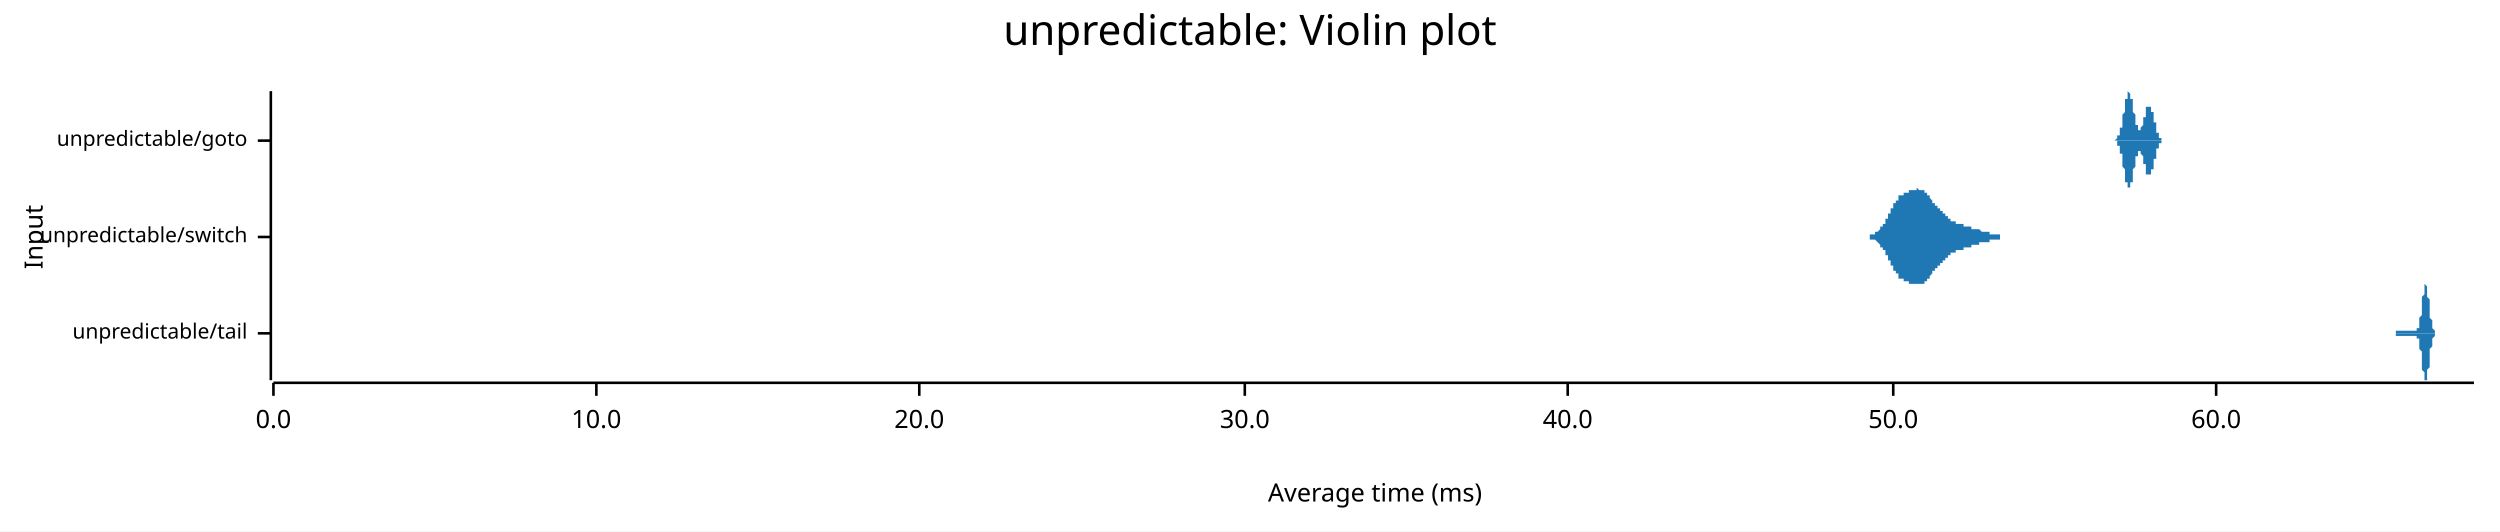
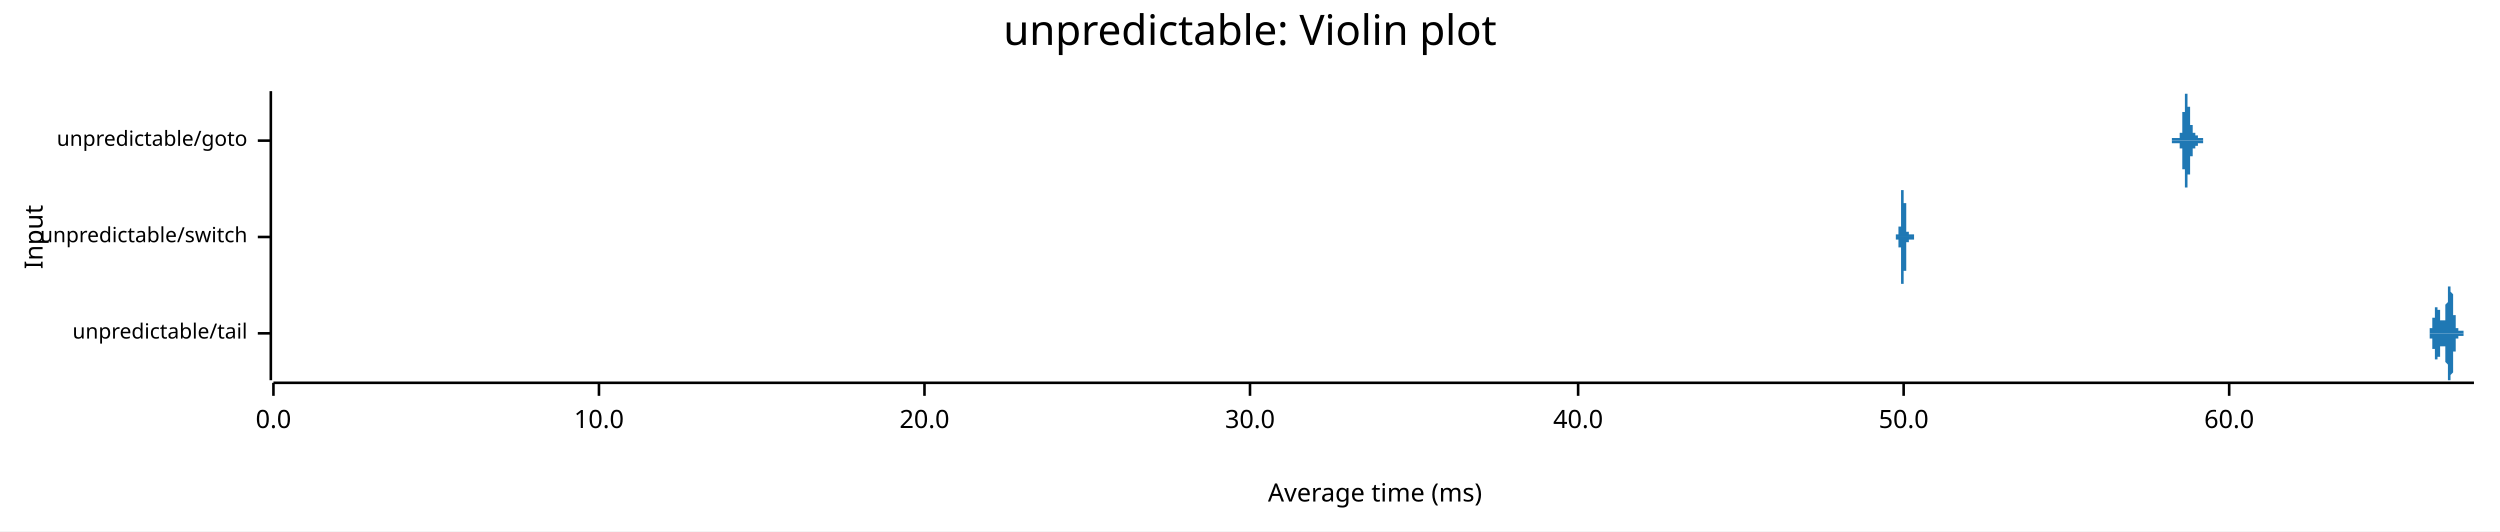
<svg xmlns="http://www.w3.org/2000/svg" width="960" height="204" viewBox="0 0 960 204">
  <rect x="0" y="0" width="960" height="204" fill="white" />
  <text x="480" y="5" dy="0.76em" text-anchor="middle" font-family="sans-serif" font-size="16.129" opacity="1" fill="#000000">
unpredictable: Violin plot
</text>
  <text x="9" y="91" dy="0.76em" text-anchor="middle" font-family="sans-serif" font-size="9.677" opacity="1" fill="#000000" transform="rotate(270, 9, 91)">
Input
</text>
  <text x="528" y="195" dy="-0.5ex" text-anchor="middle" font-family="sans-serif" font-size="9.677" opacity="1" fill="#000000">
Average time (ms)
</text>
  <polyline fill="none" opacity="1" stroke="#000000" stroke-width="1" points="104,35 104,146 " />
  <text x="95" y="128" dy="0.5ex" text-anchor="end" font-family="sans-serif" font-size="8.065" opacity="1" fill="#000000">
unpredictable/tail
</text>
  <polyline fill="none" opacity="1" stroke="#000000" stroke-width="1" points="99,128 104,128 " />
  <text x="95" y="91" dy="0.5ex" text-anchor="end" font-family="sans-serif" font-size="8.065" opacity="1" fill="#000000">
unpredictable/switch
</text>
  <polyline fill="none" opacity="1" stroke="#000000" stroke-width="1" points="99,91 104,91 " />
  <text x="95" y="54" dy="0.5ex" text-anchor="end" font-family="sans-serif" font-size="8.065" opacity="1" fill="#000000">
unpredictable/goto
</text>
  <polyline fill="none" opacity="1" stroke="#000000" stroke-width="1" points="99,54 104,54 " />
  <polyline fill="none" opacity="1" stroke="#000000" stroke-width="1" points="105,147 950,147 " />
  <text x="105" y="157" dy="0.76em" text-anchor="middle" font-family="sans-serif" font-size="9.677" opacity="1" fill="#000000">
0.0
</text>
  <polyline fill="none" opacity="1" stroke="#000000" stroke-width="1" points="105,147 105,152 " />
-   <text x="229" y="157" dy="0.76em" text-anchor="middle" font-family="sans-serif" font-size="9.677" opacity="1" fill="#000000">
+   <text x="230" y="157" dy="0.76em" text-anchor="middle" font-family="sans-serif" font-size="9.677" opacity="1" fill="#000000">
10.0
</text>
-   <polyline fill="none" opacity="1" stroke="#000000" stroke-width="1" points="229,147 229,152 " />
-   <text x="353" y="157" dy="0.76em" text-anchor="middle" font-family="sans-serif" font-size="9.677" opacity="1" fill="#000000">
+   <polyline fill="none" opacity="1" stroke="#000000" stroke-width="1" points="230,147 230,152 " />
+   <text x="355" y="157" dy="0.76em" text-anchor="middle" font-family="sans-serif" font-size="9.677" opacity="1" fill="#000000">
20.0
</text>
-   <polyline fill="none" opacity="1" stroke="#000000" stroke-width="1" points="353,147 353,152 " />
-   <text x="478" y="157" dy="0.76em" text-anchor="middle" font-family="sans-serif" font-size="9.677" opacity="1" fill="#000000">
+   <polyline fill="none" opacity="1" stroke="#000000" stroke-width="1" points="355,147 355,152 " />
+   <text x="480" y="157" dy="0.76em" text-anchor="middle" font-family="sans-serif" font-size="9.677" opacity="1" fill="#000000">
30.0
</text>
-   <polyline fill="none" opacity="1" stroke="#000000" stroke-width="1" points="478,147 478,152 " />
-   <text x="602" y="157" dy="0.76em" text-anchor="middle" font-family="sans-serif" font-size="9.677" opacity="1" fill="#000000">
+   <polyline fill="none" opacity="1" stroke="#000000" stroke-width="1" points="480,147 480,152 " />
+   <text x="606" y="157" dy="0.76em" text-anchor="middle" font-family="sans-serif" font-size="9.677" opacity="1" fill="#000000">
40.0
</text>
-   <polyline fill="none" opacity="1" stroke="#000000" stroke-width="1" points="602,147 602,152 " />
-   <text x="727" y="157" dy="0.76em" text-anchor="middle" font-family="sans-serif" font-size="9.677" opacity="1" fill="#000000">
+   <polyline fill="none" opacity="1" stroke="#000000" stroke-width="1" points="606,147 606,152 " />
+   <text x="731" y="157" dy="0.76em" text-anchor="middle" font-family="sans-serif" font-size="9.677" opacity="1" fill="#000000">
50.0
</text>
-   <polyline fill="none" opacity="1" stroke="#000000" stroke-width="1" points="727,147 727,152 " />
-   <text x="851" y="157" dy="0.76em" text-anchor="middle" font-family="sans-serif" font-size="9.677" opacity="1" fill="#000000">
+   <polyline fill="none" opacity="1" stroke="#000000" stroke-width="1" points="731,147 731,152 " />
+   <text x="856" y="157" dy="0.76em" text-anchor="middle" font-family="sans-serif" font-size="9.677" opacity="1" fill="#000000">
60.0
</text>
-   <polyline fill="none" opacity="1" stroke="#000000" stroke-width="1" points="851,147 851,152 " />
-   <polygon opacity="1" fill="#1F78B4" points="916,128 916,128 917,128 917,128 917,128 917,128 917,128 917,128 917,128 917,128 917,128 917,128 917,128 917,128 917,128 917,128 917,128 918,128 918,128 918,128 918,128 918,128 918,128 918,128 918,128 918,128 918,128 918,128 918,128 918,128 918,128 918,128 919,128 919,128 919,128 919,128 919,128 919,128 919,128 919,128 919,128 919,128 919,128 919,128 919,128 919,128 919,128 920,128 920,128 920,128 920,128 920,128 920,128 920,128 920,128 920,128 920,128 920,127 920,127 920,127 920,127 920,127 921,127 921,127 921,127 921,127 921,127 921,127 921,127 921,127 921,127 921,127 921,127 921,127 921,127 921,127 921,127 921,127 922,127 922,127 922,127 922,127 922,127 922,127 922,127 922,127 922,127 922,127 922,127 922,127 922,127 922,127 922,127 923,127 923,127 923,127 923,127 923,127 923,127 923,127 923,127 923,127 923,127 923,127 923,127 923,127 923,127 923,127 924,127 924,127 924,127 924,127 924,127 924,127 924,127 924,127 924,127 924,127 924,127 924,127 924,127 924,127 924,127 925,127 925,127 925,127 925,127 925,127 925,127 925,127 925,127 925,127 925,127 925,127 925,127 925,127 925,127 925,127 926,127 926,127 926,127 926,127 926,127 926,127 926,127 926,127 926,127 926,127 926,127 926,127 926,127 926,127 926,127 927,127 927,127 927,127 927,127 927,127 927,127 927,127 927,127 927,127 927,127 927,127 927,127 927,127 927,127 927,127 928,127 928,127 928,127 928,127 928,127 928,127 928,126 928,126 928,126 928,126 928,126 928,126 928,126 928,126 928,126 929,126 929,125 929,125 929,125 929,125 929,125 929,124 929,124 929,124 929,123 929,123 929,123 929,122 929,122 929,122 930,121 930,121 930,120 930,120 930,119 930,119 930,118 930,118 930,117 930,117 930,116 930,116 930,115 930,114 930,114 931,113 931,113 931,112 931,112 931,112 931,111 931,111 931,111 931,110 931,110 931,110 931,110 931,110 931,110 931,109 932,110 932,110 932,110 932,110 932,110 932,110 932,111 932,111 932,111 932,112 932,112 932,113 932,113 932,114 932,114 933,115 933,115 933,116 933,117 933,117 933,118 933,118 933,119 933,119 933,120 933,120 933,121 933,121 933,122 933,122 934,123 934,123 934,123 934,124 934,124 934,124 934,125 934,125 934,125 934,125 934,126 934,126 934,126 934,126 934,126 935,127 935,127 935,127 935,127 935,127 935,127 935,127 935,127 935,127 935,127 935,128 935,128 935,128 935,128 935,128 936,128 936,128 936,128 936,128 936,128 936,128 936,128 936,128 936,128 936,128 936,128 936,128 936,128 936,128 936,128 936,128 937,128 937,128 937,128 937,128 937,128 937,128 937,128 937,128 937,128 937,128 937,128 937,128 937,128 937,128 937,128 938,128 938,128 938,128 938,128 938,128 938,128 938,128 938,128 938,128 938,128 938,128 938,128 938,128 938,128 938,128 939,128 939,128 939,128 939,128 939,128 939,128 939,128 939,128 939,128 939,128 939,128 939,128 939,128 939,128 939,128 940,128 940,128 940,128 940,128 940,128 940,128 940,128 940,128 940,128 940,128 940,128 940,128 940,128 940,128 940,128 941,128 941,128 941,128 941,128 941,128 941,128 941,128 941,128 941,128 941,128 941,128 941,128 941,128 941,128 941,128 942,128 942,128 942,128 942,128 942,128 942,128 942,128 942,128 942,128 942,128 942,128 942,128 942,128 942,128 942,128 943,128 943,128 943,128 943,128 943,128 943,128 943,128 943,128 943,128 943,128 943,128 943,128 943,128 943,128 943,128 944,128 944,128 944,128 944,128 944,128 944,128 944,128 944,128 944,128 944,128 944,128 944,128 944,128 944,128 944,128 945,128 945,128 945,128 945,128 945,128 945,128 945,128 945,128 945,128 945,128 945,128 945,128 945,128 945,128 945,128 946,128 946,128 946,128 946,128 946,128 946,128 946,128 946,128 946,128 946,128 946,128 946,128 946,128 946,128 946,128 947,128 947,128 947,128 947,128 947,128 947,128 947,128 947,128 947,128 947,128 947,128 947,128 947,128 947,128 947,128 948,128 948,128 948,128 948,128 948,128 948,128 948,128 948,128 948,128 948,128 948,128 948,128 948,128 948,128 948,128 949,128 949,128 949,128 949,128 949,128 949,128 949,128 949,128 949,128 949,128 949,128 949,128 949,128 949,128 949,128 950,128 950,128 916,128 " />
-   <polygon opacity="1" fill="#1F78B4" points="916,128 916,128 917,128 917,128 917,128 917,128 917,128 917,128 917,128 917,128 917,128 917,128 917,128 917,128 917,128 917,128 917,128 918,128 918,128 918,128 918,128 918,128 918,128 918,128 918,128 918,128 918,128 918,128 918,128 918,128 918,128 918,128 919,128 919,128 919,128 919,128 919,128 919,128 919,128 919,128 919,128 919,128 919,128 919,128 919,128 919,128 919,128 920,128 920,128 920,128 920,128 920,128 920,128 920,128 920,128 920,128 920,128 920,129 920,129 920,129 920,129 920,129 921,129 921,129 921,129 921,129 921,129 921,129 921,129 921,129 921,129 921,129 921,129 921,129 921,129 921,129 921,129 921,129 922,129 922,129 922,129 922,129 922,129 922,129 922,129 922,129 922,129 922,129 922,129 922,129 922,129 922,129 922,129 923,129 923,129 923,129 923,129 923,129 923,129 923,129 923,129 923,129 923,129 923,129 923,129 923,129 923,129 923,129 924,129 924,129 924,129 924,129 924,129 924,129 924,129 924,129 924,129 924,129 924,129 924,129 924,129 924,129 924,129 925,129 925,129 925,129 925,129 925,129 925,129 925,129 925,129 925,129 925,129 925,129 925,129 925,129 925,129 925,129 926,129 926,129 926,129 926,129 926,129 926,129 926,129 926,129 926,129 926,129 926,129 926,129 926,129 926,129 926,129 927,129 927,129 927,129 927,129 927,129 927,129 927,129 927,129 927,129 927,129 927,129 927,129 927,129 927,129 927,129 928,129 928,129 928,129 928,129 928,129 928,129 928,130 928,130 928,130 928,130 928,130 928,130 928,130 928,130 928,130 929,130 929,131 929,131 929,131 929,131 929,131 929,132 929,132 929,132 929,133 929,133 929,133 929,134 929,134 929,134 930,135 930,135 930,136 930,136 930,137 930,137 930,138 930,138 930,139 930,139 930,140 930,140 930,141 930,142 930,142 931,143 931,143 931,144 931,144 931,144 931,145 931,145 931,145 931,146 931,146 931,146 931,146 931,146 931,146 931,146 932,146 932,146 932,146 932,146 932,146 932,146 932,145 932,145 932,145 932,144 932,144 932,143 932,143 932,142 932,142 933,141 933,141 933,140 933,139 933,139 933,138 933,138 933,137 933,137 933,136 933,136 933,135 933,135 933,134 933,134 934,133 934,133 934,133 934,132 934,132 934,132 934,131 934,131 934,131 934,131 934,130 934,130 934,130 934,130 934,130 935,129 935,129 935,129 935,129 935,129 935,129 935,129 935,129 935,129 935,129 935,128 935,128 935,128 935,128 935,128 936,128 936,128 936,128 936,128 936,128 936,128 936,128 936,128 936,128 936,128 936,128 936,128 936,128 936,128 936,128 936,128 937,128 937,128 937,128 937,128 937,128 937,128 937,128 937,128 937,128 937,128 937,128 937,128 937,128 937,128 937,128 938,128 938,128 938,128 938,128 938,128 938,128 938,128 938,128 938,128 938,128 938,128 938,128 938,128 938,128 938,128 939,128 939,128 939,128 939,128 939,128 939,128 939,128 939,128 939,128 939,128 939,128 939,128 939,128 939,128 939,128 940,128 940,128 940,128 940,128 940,128 940,128 940,128 940,128 940,128 940,128 940,128 940,128 940,128 940,128 940,128 941,128 941,128 941,128 941,128 941,128 941,128 941,128 941,128 941,128 941,128 941,128 941,128 941,128 941,128 941,128 942,128 942,128 942,128 942,128 942,128 942,128 942,128 942,128 942,128 942,128 942,128 942,128 942,128 942,128 942,128 943,128 943,128 943,128 943,128 943,128 943,128 943,128 943,128 943,128 943,128 943,128 943,128 943,128 943,128 943,128 944,128 944,128 944,128 944,128 944,128 944,128 944,128 944,128 944,128 944,128 944,128 944,128 944,128 944,128 944,128 945,128 945,128 945,128 945,128 945,128 945,128 945,128 945,128 945,128 945,128 945,128 945,128 945,128 945,128 945,128 946,128 946,128 946,128 946,128 946,128 946,128 946,128 946,128 946,128 946,128 946,128 946,128 946,128 946,128 946,128 947,128 947,128 947,128 947,128 947,128 947,128 947,128 947,128 947,128 947,128 947,128 947,128 947,128 947,128 947,128 948,128 948,128 948,128 948,128 948,128 948,128 948,128 948,128 948,128 948,128 948,128 948,128 948,128 948,128 948,128 949,128 949,128 949,128 949,128 949,128 949,128 949,128 949,128 949,128 949,128 949,128 949,128 949,128 949,128 949,128 950,128 950,128 916,128 " />
-   <polygon opacity="1" fill="#1F78B4" points="714,91 714,91 715,91 715,91 715,91 715,91 715,91 715,91 715,91 715,91 716,91 716,91 716,91 716,91 716,91 716,91 716,91 716,91 716,91 717,91 717,91 717,91 717,91 717,91 717,91 717,91 717,91 718,91 718,91 718,91 718,91 718,91 718,91 718,91 718,90 719,90 719,90 719,90 719,90 719,90 719,90 719,90 719,90 720,90 720,90 720,90 720,90 720,90 720,90 720,90 720,89 721,89 721,89 721,89 721,89 721,89 721,89 721,89 721,89 721,89 722,88 722,88 722,88 722,88 722,88 722,88 722,87 722,87 723,87 723,87 723,87 723,87 723,86 723,86 723,86 723,86 724,86 724,85 724,85 724,85 724,85 724,84 724,84 724,84 725,84 725,84 725,83 725,83 725,83 725,83 725,82 725,82 725,82 726,82 726,81 726,81 726,81 726,81 726,80 726,80 726,80 727,80 727,79 727,79 727,79 727,79 727,79 727,78 727,78 728,78 728,78 728,78 728,77 728,77 728,77 728,77 728,77 729,77 729,76 729,76 729,76 729,76 729,76 729,76 729,76 729,75 730,75 730,75 730,75 730,75 730,75 730,75 730,75 730,75 731,75 731,75 731,75 731,74 731,74 731,74 731,74 731,74 732,74 732,74 732,74 732,74 732,74 732,74 732,74 732,74 733,74 733,74 733,74 733,74 733,74 733,74 733,74 733,73 733,73 734,73 734,73 734,73 734,73 734,73 734,73 734,73 734,73 735,73 735,73 735,73 735,73 735,73 735,73 735,73 735,73 736,73 736,73 736,73 736,73 736,73 736,73 736,73 736,72 737,73 737,73 737,73 737,73 737,73 737,73 737,73 737,73 738,73 738,73 738,73 738,73 738,73 738,73 738,73 738,73 738,73 739,73 739,73 739,74 739,74 739,74 739,74 739,74 739,74 740,74 740,74 740,75 740,75 740,75 740,75 740,75 740,75 741,75 741,76 741,76 741,76 741,76 741,76 741,76 741,76 742,77 742,77 742,77 742,77 742,77 742,77 742,78 742,78 742,78 743,78 743,78 743,78 743,78 743,79 743,79 743,79 743,79 744,79 744,79 744,79 744,80 744,80 744,80 744,80 744,80 745,80 745,80 745,80 745,81 745,81 745,81 745,81 745,81 746,81 746,81 746,81 746,82 746,82 746,82 746,82 746,82 746,82 747,82 747,82 747,83 747,83 747,83 747,83 747,83 747,83 748,83 748,83 748,83 748,83 748,84 748,84 748,84 748,84 749,84 749,84 749,84 749,84 749,84 749,84 749,84 749,85 750,85 750,85 750,85 750,85 750,85 750,85 750,85 750,85 750,85 751,85 751,85 751,85 751,85 751,85 751,85 751,86 751,86 752,86 752,86 752,86 752,86 752,86 752,86 752,86 752,86 753,86 753,86 753,86 753,86 753,86 753,86 753,86 753,86 754,86 754,86 754,86 754,86 754,86 754,86 754,87 754,87 755,87 755,87 755,87 755,87 755,87 755,87 755,87 755,87 755,87 756,87 756,87 756,87 756,87 756,87 756,87 756,87 756,87 757,87 757,87 757,87 757,87 757,87 757,87 757,88 757,88 758,88 758,88 758,88 758,88 758,88 758,88 758,88 758,88 759,88 759,88 759,88 759,88 759,88 759,88 759,88 759,88 759,88 760,88 760,88 760,88 760,88 760,88 760,88 760,88 760,88 761,89 761,89 761,89 761,89 761,89 761,89 761,89 761,89 762,89 762,89 762,89 762,89 762,89 762,89 762,89 762,89 763,89 763,89 763,89 763,89 763,89 763,89 763,89 763,89 763,89 764,89 764,89 764,89 764,90 764,90 764,90 764,90 764,90 765,90 765,90 765,90 765,90 765,90 765,90 765,90 765,90 766,90 766,90 766,90 766,90 766,90 766,90 766,90 766,90 767,90 767,90 767,90 767,90 767,90 767,90 767,90 767,90 767,90 768,90 768,90 768,91 768,91 768,91 768,91 768,91 768,91 769,91 769,91 769,91 769,91 769,91 769,91 769,91 769,91 770,91 770,91 770,91 770,91 770,91 770,91 770,91 770,91 771,91 771,91 771,91 771,91 771,91 771,91 771,91 771,91 772,91 772,91 772,91 772,91 772,91 772,91 772,91 772,91 772,91 773,91 773,91 773,91 773,91 773,91 773,91 773,91 773,91 774,91 774,91 774,91 774,91 774,91 774,91 774,91 774,91 775,91 775,91 775,91 775,91 775,91 714,91 " />
-   <polygon opacity="1" fill="#1F78B4" points="714,91 714,91 715,91 715,91 715,91 715,91 715,91 715,91 715,91 715,91 716,91 716,91 716,91 716,91 716,91 716,91 716,91 716,91 716,91 717,91 717,91 717,91 717,91 717,91 717,91 717,91 717,91 718,91 718,91 718,91 718,91 718,91 718,91 718,91 718,92 719,92 719,92 719,92 719,92 719,92 719,92 719,92 719,92 720,92 720,92 720,92 720,92 720,92 720,92 720,92 720,92 721,93 721,93 721,93 721,93 721,93 721,93 721,93 721,93 721,93 722,94 722,94 722,94 722,94 722,94 722,94 722,95 722,95 723,95 723,95 723,95 723,95 723,96 723,96 723,96 723,96 724,96 724,97 724,97 724,97 724,97 724,98 724,98 724,98 725,98 725,98 725,99 725,99 725,99 725,99 725,100 725,100 725,100 726,100 726,101 726,101 726,101 726,101 726,102 726,102 726,102 727,102 727,103 727,103 727,103 727,103 727,103 727,104 727,104 728,104 728,104 728,104 728,105 728,105 728,105 728,105 728,105 729,105 729,106 729,106 729,106 729,106 729,106 729,106 729,106 729,107 730,107 730,107 730,107 730,107 730,107 730,107 730,107 730,107 731,107 731,107 731,107 731,108 731,108 731,108 731,108 731,108 732,108 732,108 732,108 732,108 732,108 732,108 732,108 732,108 733,108 733,108 733,108 733,108 733,108 733,108 733,108 733,109 733,109 734,109 734,109 734,109 734,109 734,109 734,109 734,109 734,109 735,109 735,109 735,109 735,109 735,109 735,109 735,109 735,109 736,109 736,109 736,109 736,109 736,109 736,109 736,109 736,109 737,109 737,109 737,109 737,109 737,109 737,109 737,109 737,109 738,109 738,109 738,109 738,109 738,109 738,109 738,109 738,109 738,109 739,109 739,109 739,108 739,108 739,108 739,108 739,108 739,108 740,108 740,108 740,107 740,107 740,107 740,107 740,107 740,107 741,107 741,106 741,106 741,106 741,106 741,106 741,106 741,106 742,105 742,105 742,105 742,105 742,105 742,105 742,104 742,104 742,104 743,104 743,104 743,104 743,104 743,103 743,103 743,103 743,103 744,103 744,103 744,103 744,102 744,102 744,102 744,102 744,102 745,102 745,102 745,102 745,101 745,101 745,101 745,101 745,101 746,101 746,101 746,101 746,100 746,100 746,100 746,100 746,100 746,100 747,100 747,100 747,99 747,99 747,99 747,99 747,99 747,99 748,99 748,99 748,99 748,99 748,98 748,98 748,98 748,98 749,98 749,98 749,98 749,98 749,98 749,98 749,98 749,97 750,97 750,97 750,97 750,97 750,97 750,97 750,97 750,97 750,97 751,97 751,97 751,97 751,97 751,97 751,97 751,96 751,96 752,96 752,96 752,96 752,96 752,96 752,96 752,96 752,96 753,96 753,96 753,96 753,96 753,96 753,96 753,96 753,96 754,96 754,96 754,96 754,96 754,96 754,96 754,95 754,95 755,95 755,95 755,95 755,95 755,95 755,95 755,95 755,95 755,95 756,95 756,95 756,95 756,95 756,95 756,95 756,95 756,95 757,95 757,95 757,95 757,95 757,95 757,95 757,94 757,94 758,94 758,94 758,94 758,94 758,94 758,94 758,94 758,94 759,94 759,94 759,94 759,94 759,94 759,94 759,94 759,94 759,94 760,94 760,94 760,94 760,94 760,94 760,94 760,94 760,93 761,93 761,93 761,93 761,93 761,93 761,93 761,93 761,93 762,93 762,93 762,93 762,93 762,93 762,93 762,93 762,93 763,93 763,93 763,93 763,93 763,93 763,93 763,93 763,93 763,93 764,93 764,93 764,93 764,92 764,92 764,92 764,92 764,92 765,92 765,92 765,92 765,92 765,92 765,92 765,92 765,92 766,92 766,92 766,92 766,92 766,92 766,92 766,92 766,92 767,92 767,92 767,92 767,92 767,92 767,92 767,92 767,92 767,92 768,92 768,92 768,91 768,91 768,91 768,91 768,91 768,91 769,91 769,91 769,91 769,91 769,91 769,91 769,91 769,91 770,91 770,91 770,91 770,91 770,91 770,91 770,91 770,91 771,91 771,91 771,91 771,91 771,91 771,91 771,91 771,91 772,91 772,91 772,91 772,91 772,91 772,91 772,91 772,91 772,91 773,91 773,91 773,91 773,91 773,91 773,91 773,91 773,91 774,91 774,91 774,91 774,91 774,91 774,91 774,91 774,91 775,91 775,91 775,91 775,91 775,91 714,91 " />
-   <polygon opacity="1" fill="#1F78B4" points="811,54 811,54 811,54 811,54 811,54 811,54 811,54 811,54 811,54 811,54 811,54 811,54 811,54 812,54 812,54 812,54 812,54 812,54 812,54 812,54 812,54 812,54 812,54 812,54 812,54 812,54 812,54 812,54 812,54 812,54 812,54 812,54 812,54 812,54 812,54 812,54 813,53 813,53 813,53 813,53 813,53 813,53 813,53 813,53 813,53 813,53 813,53 813,53 813,53 813,53 813,53 813,53 813,53 813,53 813,53 813,52 813,52 813,52 813,52 814,52 814,52 814,52 814,52 814,52 814,52 814,51 814,51 814,51 814,51 814,51 814,51 814,51 814,51 814,50 814,50 814,50 814,50 814,50 814,50 814,49 814,49 814,49 815,49 815,49 815,48 815,48 815,48 815,48 815,48 815,47 815,47 815,47 815,47 815,46 815,46 815,46 815,46 815,45 815,45 815,45 815,45 815,44 815,44 815,44 815,44 816,43 816,43 816,43 816,43 816,42 816,42 816,42 816,42 816,41 816,41 816,41 816,41 816,40 816,40 816,40 816,40 816,39 816,39 816,39 816,39 816,38 816,38 816,38 817,38 817,38 817,37 817,37 817,37 817,37 817,37 817,37 817,37 817,36 817,36 817,36 817,36 817,36 817,36 817,36 817,36 817,36 817,36 817,36 817,36 817,36 817,35 817,35 818,36 818,36 818,36 818,36 818,36 818,36 818,36 818,36 818,36 818,36 818,36 818,36 818,36 818,36 818,37 818,37 818,37 818,37 818,37 818,37 818,38 818,38 818,38 819,38 819,38 819,39 819,39 819,39 819,39 819,40 819,40 819,40 819,40 819,40 819,41 819,41 819,41 819,41 819,42 819,42 819,42 819,42 819,43 819,43 819,43 819,43 820,44 820,44 820,44 820,44 820,45 820,45 820,45 820,45 820,46 820,46 820,46 820,46 820,46 820,47 820,47 820,47 820,47 820,47 820,48 820,48 820,48 820,48 820,48 821,48 821,48 821,49 821,49 821,49 821,49 821,49 821,49 821,49 821,49 821,49 821,50 821,50 821,50 821,50 821,50 821,50 821,50 821,50 821,50 821,50 821,50 821,50 822,50 822,50 822,50 822,50 822,50 822,50 822,50 822,50 822,50 822,50 822,50 822,50 822,50 822,50 822,49 822,49 822,49 822,49 822,49 822,49 822,49 822,49 822,49 823,48 823,48 823,48 823,48 823,48 823,48 823,48 823,47 823,47 823,47 823,47 823,47 823,47 823,47 823,46 823,46 823,46 823,46 823,46 823,45 823,45 823,45 823,45 824,45 824,45 824,44 824,44 824,44 824,44 824,44 824,44 824,43 824,43 824,43 824,43 824,43 824,43 824,42 824,42 824,42 824,42 824,42 824,42 824,42 824,42 824,41 825,41 825,41 825,41 825,41 825,41 825,41 825,41 825,41 825,41 825,41 825,41 825,41 825,41 825,41 825,41 825,41 825,41 825,41 825,41 825,41 825,41 825,41 825,41 826,41 826,41 826,41 826,41 826,41 826,41 826,41 826,41 826,41 826,41 826,42 826,42 826,42 826,42 826,42 826,42 826,42 826,42 826,43 826,43 826,43 826,43 826,43 827,43 827,43 827,44 827,44 827,44 827,44 827,44 827,44 827,45 827,45 827,45 827,45 827,45 827,46 827,46 827,46 827,46 827,46 827,46 827,47 827,47 827,47 827,47 828,47 828,47 828,48 828,48 828,48 828,48 828,48 828,48 828,49 828,49 828,49 828,49 828,49 828,49 828,50 828,50 828,50 828,50 828,50 828,50 828,50 828,50 828,51 829,51 829,51 829,51 829,51 829,51 829,51 829,51 829,51 829,52 829,52 829,52 829,52 829,52 829,52 829,52 829,52 829,52 829,52 829,52 829,52 829,53 829,53 829,53 830,53 830,53 830,53 830,53 830,53 830,53 830,53 830,53 830,53 830,53 830,53 830,53 830,53 830,53 830,53 830,53 830,53 830,53 830,53 830,54 830,54 830,54 830,54 830,54 831,54 831,54 831,54 831,54 831,54 831,54 831,54 831,54 831,54 831,54 831,54 831,54 831,54 831,54 831,54 831,54 831,54 831,54 831,54 831,54 831,54 831,54 831,54 832,54 832,54 832,54 832,54 832,54 832,54 832,54 832,54 832,54 832,54 832,54 832,54 832,54 832,54 832,54 832,54 832,54 832,54 832,54 832,54 832,54 832,54 832,54 833,54 833,54 833,54 811,54 " />
-   <polygon opacity="1" fill="#1F78B4" points="811,54 811,54 811,54 811,54 811,54 811,54 811,54 811,54 811,54 811,54 811,54 811,54 811,54 812,54 812,54 812,54 812,54 812,54 812,54 812,54 812,54 812,54 812,54 812,54 812,54 812,54 812,54 812,54 812,54 812,54 812,54 812,54 812,54 812,54 812,54 812,54 813,54 813,55 813,55 813,55 813,55 813,55 813,55 813,55 813,55 813,55 813,55 813,55 813,55 813,55 813,55 813,55 813,55 813,55 813,55 813,56 813,56 813,56 813,56 814,56 814,56 814,56 814,56 814,56 814,56 814,57 814,57 814,57 814,57 814,57 814,57 814,57 814,57 814,58 814,58 814,58 814,58 814,58 814,58 814,59 814,59 814,59 815,59 815,59 815,60 815,60 815,60 815,60 815,60 815,61 815,61 815,61 815,61 815,62 815,62 815,62 815,62 815,63 815,63 815,63 815,63 815,64 815,64 815,64 815,64 816,65 816,65 816,65 816,65 816,66 816,66 816,66 816,66 816,67 816,67 816,67 816,67 816,68 816,68 816,68 816,68 816,69 816,69 816,69 816,69 816,70 816,70 816,70 817,70 817,70 817,71 817,71 817,71 817,71 817,71 817,71 817,71 817,72 817,72 817,72 817,72 817,72 817,72 817,72 817,72 817,72 817,72 817,72 817,72 817,72 817,72 817,72 818,72 818,72 818,72 818,72 818,72 818,72 818,72 818,72 818,72 818,72 818,72 818,72 818,72 818,71 818,71 818,71 818,71 818,71 818,71 818,71 818,70 818,70 818,70 819,70 819,70 819,69 819,69 819,69 819,69 819,68 819,68 819,68 819,68 819,68 819,67 819,67 819,67 819,67 819,66 819,66 819,66 819,66 819,65 819,65 819,65 819,65 820,64 820,64 820,64 820,64 820,63 820,63 820,63 820,63 820,62 820,62 820,62 820,62 820,62 820,61 820,61 820,61 820,61 820,61 820,60 820,60 820,60 820,60 820,60 821,60 821,60 821,59 821,59 821,59 821,59 821,59 821,59 821,59 821,59 821,59 821,58 821,58 821,58 821,58 821,58 821,58 821,58 821,58 821,58 821,58 821,58 821,58 822,58 822,58 822,58 822,58 822,58 822,58 822,58 822,58 822,58 822,58 822,58 822,58 822,58 822,58 822,59 822,59 822,59 822,59 822,59 822,59 822,59 822,59 822,59 823,60 823,60 823,60 823,60 823,60 823,60 823,60 823,61 823,61 823,61 823,61 823,61 823,61 823,61 823,62 823,62 823,62 823,62 823,62 823,63 823,63 823,63 823,63 824,63 824,63 824,64 824,64 824,64 824,64 824,64 824,64 824,65 824,65 824,65 824,65 824,65 824,65 824,66 824,66 824,66 824,66 824,66 824,66 824,66 824,66 824,67 825,67 825,67 825,67 825,67 825,67 825,67 825,67 825,67 825,67 825,67 825,67 825,67 825,67 825,67 825,67 825,67 825,67 825,67 825,67 825,67 825,67 825,67 825,67 826,67 826,67 826,67 826,67 826,67 826,67 826,67 826,67 826,67 826,67 826,66 826,66 826,66 826,66 826,66 826,66 826,66 826,66 826,65 826,65 826,65 826,65 826,65 827,65 827,65 827,64 827,64 827,64 827,64 827,64 827,64 827,63 827,63 827,63 827,63 827,63 827,62 827,62 827,62 827,62 827,62 827,62 827,61 827,61 827,61 827,61 828,61 828,61 828,60 828,60 828,60 828,60 828,60 828,60 828,59 828,59 828,59 828,59 828,59 828,59 828,58 828,58 828,58 828,58 828,58 828,58 828,58 828,58 828,57 829,57 829,57 829,57 829,57 829,57 829,57 829,57 829,57 829,56 829,56 829,56 829,56 829,56 829,56 829,56 829,56 829,56 829,56 829,56 829,56 829,55 829,55 829,55 830,55 830,55 830,55 830,55 830,55 830,55 830,55 830,55 830,55 830,55 830,55 830,55 830,55 830,55 830,55 830,55 830,55 830,55 830,55 830,54 830,54 830,54 830,54 830,54 831,54 831,54 831,54 831,54 831,54 831,54 831,54 831,54 831,54 831,54 831,54 831,54 831,54 831,54 831,54 831,54 831,54 831,54 831,54 831,54 831,54 831,54 831,54 832,54 832,54 832,54 832,54 832,54 832,54 832,54 832,54 832,54 832,54 832,54 832,54 832,54 832,54 832,54 832,54 832,54 832,54 832,54 832,54 832,54 832,54 832,54 833,54 833,54 833,54 811,54 " />
+   <polyline fill="none" opacity="1" stroke="#000000" stroke-width="1" points="856,147 856,152 " />
+   <polygon opacity="1" fill="#1F78B4" points="930,128 930,128 930,128 931,128 931,128 931,128 931,128 931,128 931,128 931,128 931,128 931,128 931,128 931,128 931,128 931,128 931,128 931,128 931,128 931,128 931,128 931,128 931,128 931,128 931,128 931,128 931,128 931,128 931,128 932,128 932,128 932,128 932,128 932,128 932,128 932,128 932,128 932,128 932,128 932,128 932,128 932,128 932,128 932,128 932,128 932,128 932,128 932,128 932,128 932,128 932,128 932,128 932,128 932,128 932,128 933,128 933,127 933,127 933,127 933,127 933,127 933,127 933,127 933,127 933,127 933,127 933,127 933,127 933,127 933,127 933,127 933,127 933,127 933,127 933,126 933,126 933,126 933,126 933,126 933,126 933,126 934,126 934,126 934,126 934,126 934,125 934,125 934,125 934,125 934,125 934,125 934,125 934,124 934,124 934,124 934,124 934,124 934,124 934,123 934,123 934,123 934,123 934,123 934,123 934,122 934,122 934,122 935,122 935,122 935,121 935,121 935,121 935,121 935,121 935,121 935,120 935,120 935,120 935,120 935,120 935,120 935,119 935,119 935,119 935,119 935,119 935,119 935,119 935,119 935,118 935,118 935,118 935,118 936,118 936,118 936,118 936,118 936,118 936,118 936,118 936,118 936,118 936,118 936,118 936,118 936,118 936,118 936,118 936,118 936,118 936,118 936,118 936,119 936,119 936,119 936,119 936,119 936,119 936,119 937,119 937,120 937,120 937,120 937,120 937,120 937,120 937,121 937,121 937,121 937,121 937,121 937,121 937,121 937,122 937,122 937,122 937,122 937,122 937,122 937,122 937,123 937,123 937,123 937,123 937,123 937,123 938,123 938,123 938,123 938,123 938,124 938,124 938,124 938,124 938,124 938,124 938,124 938,124 938,124 938,124 938,124 938,124 938,124 938,124 938,124 938,124 938,123 938,123 938,123 938,123 938,123 938,123 939,123 939,123 939,123 939,122 939,122 939,122 939,122 939,122 939,121 939,121 939,121 939,121 939,120 939,120 939,120 939,120 939,119 939,119 939,119 939,119 939,118 939,118 939,118 939,117 939,117 939,117 940,116 940,116 940,116 940,115 940,115 940,115 940,114 940,114 940,114 940,114 940,113 940,113 940,113 940,112 940,112 940,112 940,112 940,111 940,111 940,111 940,111 940,111 940,110 940,110 940,110 940,110 941,110 941,110 941,110 941,110 941,110 941,110 941,109 941,110 941,110 941,110 941,110 941,110 941,110 941,110 941,110 941,110 941,110 941,111 941,111 941,111 941,111 941,111 941,112 941,112 941,112 941,112 942,113 942,113 942,113 942,114 942,114 942,114 942,115 942,115 942,115 942,116 942,116 942,116 942,117 942,117 942,117 942,118 942,118 942,118 942,119 942,119 942,119 942,120 942,120 942,120 942,120 942,121 943,121 943,121 943,122 943,122 943,122 943,122 943,123 943,123 943,123 943,123 943,123 943,124 943,124 943,124 943,124 943,124 943,124 943,125 943,125 943,125 943,125 943,125 943,125 943,125 943,125 943,126 943,126 944,126 944,126 944,126 944,126 944,126 944,126 944,126 944,126 944,126 944,126 944,126 944,126 944,126 944,126 944,127 944,127 944,127 944,127 944,127 944,127 944,127 944,127 944,127 944,127 944,127 944,127 945,127 945,127 945,127 945,127 945,127 945,127 945,127 945,127 945,127 945,127 945,127 945,127 945,127 945,127 945,127 945,127 945,127 945,127 945,127 945,127 945,127 945,127 945,127 945,127 945,127 945,127 946,127 946,127 946,127 946,127 946,127 946,127 946,127 946,127 946,127 946,127 946,127 946,127 946,127 946,127 946,127 946,127 946,127 946,127 946,127 946,127 946,127 946,127 946,127 946,127 946,128 946,128 947,128 947,128 947,128 947,128 947,128 947,128 947,128 947,128 947,128 947,128 947,128 947,128 947,128 947,128 947,128 947,128 947,128 947,128 947,128 947,128 947,128 947,128 947,128 947,128 947,128 947,128 948,128 948,128 948,128 948,128 948,128 948,128 948,128 948,128 948,128 948,128 948,128 948,128 948,128 948,128 948,128 948,128 948,128 948,128 948,128 948,128 948,128 948,128 948,128 948,128 948,128 948,128 949,128 949,128 949,128 949,128 949,128 949,128 949,128 949,128 949,128 949,128 949,128 949,128 949,128 949,128 949,128 949,128 949,128 949,128 949,128 949,128 949,128 949,128 949,128 949,128 949,128 949,128 950,128 950,128 930,128 " />
+   <polygon opacity="1" fill="#1F78B4" points="930,128 930,128 930,128 931,128 931,128 931,128 931,128 931,128 931,128 931,128 931,128 931,128 931,128 931,128 931,128 931,128 931,128 931,128 931,128 931,128 931,128 931,128 931,128 931,128 931,128 931,128 931,128 931,128 931,128 932,128 932,128 932,128 932,128 932,128 932,128 932,128 932,128 932,128 932,128 932,128 932,128 932,128 932,128 932,128 932,128 932,128 932,128 932,128 932,128 932,128 932,128 932,128 932,128 932,128 932,128 933,128 933,129 933,129 933,129 933,129 933,129 933,129 933,129 933,129 933,129 933,129 933,129 933,129 933,129 933,129 933,129 933,129 933,129 933,129 933,130 933,130 933,130 933,130 933,130 933,130 933,130 934,130 934,130 934,130 934,130 934,131 934,131 934,131 934,131 934,131 934,131 934,131 934,132 934,132 934,132 934,132 934,132 934,132 934,133 934,133 934,133 934,133 934,133 934,133 934,134 934,134 934,134 935,134 935,134 935,135 935,135 935,135 935,135 935,135 935,135 935,136 935,136 935,136 935,136 935,136 935,136 935,137 935,137 935,137 935,137 935,137 935,137 935,137 935,137 935,138 935,138 935,138 935,138 936,138 936,138 936,138 936,138 936,138 936,138 936,138 936,138 936,138 936,138 936,138 936,138 936,138 936,138 936,138 936,138 936,138 936,138 936,138 936,137 936,137 936,137 936,137 936,137 936,137 936,137 937,137 937,136 937,136 937,136 937,136 937,136 937,136 937,135 937,135 937,135 937,135 937,135 937,135 937,135 937,134 937,134 937,134 937,134 937,134 937,134 937,134 937,133 937,133 937,133 937,133 937,133 937,133 938,133 938,133 938,133 938,133 938,132 938,132 938,132 938,132 938,132 938,132 938,132 938,132 938,132 938,132 938,132 938,132 938,132 938,132 938,132 938,132 938,133 938,133 938,133 938,133 938,133 938,133 939,133 939,133 939,133 939,134 939,134 939,134 939,134 939,134 939,135 939,135 939,135 939,135 939,135 939,136 939,136 939,136 939,137 939,137 939,137 939,137 939,138 939,138 939,138 939,139 939,139 939,139 940,140 940,140 940,140 940,141 940,141 940,141 940,142 940,142 940,142 940,142 940,143 940,143 940,143 940,144 940,144 940,144 940,144 940,145 940,145 940,145 940,145 940,145 940,146 940,146 940,146 940,146 941,146 941,146 941,146 941,146 941,146 941,146 941,146 941,146 941,146 941,146 941,146 941,146 941,146 941,146 941,146 941,146 941,146 941,145 941,145 941,145 941,145 941,145 941,144 941,144 941,144 941,144 942,143 942,143 942,143 942,142 942,142 942,142 942,141 942,141 942,141 942,140 942,140 942,140 942,139 942,139 942,139 942,138 942,138 942,138 942,137 942,137 942,137 942,136 942,136 942,136 942,136 942,135 943,135 943,135 943,134 943,134 943,134 943,134 943,133 943,133 943,133 943,133 943,133 943,132 943,132 943,132 943,132 943,132 943,132 943,131 943,131 943,131 943,131 943,131 943,131 943,131 943,131 943,130 943,130 944,130 944,130 944,130 944,130 944,130 944,130 944,130 944,130 944,130 944,130 944,130 944,130 944,130 944,130 944,129 944,129 944,129 944,129 944,129 944,129 944,129 944,129 944,129 944,129 944,129 944,129 945,129 945,129 945,129 945,129 945,129 945,129 945,129 945,129 945,129 945,129 945,129 945,129 945,129 945,129 945,129 945,129 945,129 945,129 945,129 945,129 945,129 945,129 945,129 945,129 945,129 945,129 946,129 946,129 946,129 946,129 946,129 946,129 946,129 946,129 946,129 946,129 946,129 946,129 946,129 946,129 946,129 946,129 946,129 946,129 946,129 946,129 946,129 946,129 946,129 946,129 946,128 946,128 947,128 947,128 947,128 947,128 947,128 947,128 947,128 947,128 947,128 947,128 947,128 947,128 947,128 947,128 947,128 947,128 947,128 947,128 947,128 947,128 947,128 947,128 947,128 947,128 947,128 947,128 948,128 948,128 948,128 948,128 948,128 948,128 948,128 948,128 948,128 948,128 948,128 948,128 948,128 948,128 948,128 948,128 948,128 948,128 948,128 948,128 948,128 948,128 948,128 948,128 948,128 948,128 949,128 949,128 949,128 949,128 949,128 949,128 949,128 949,128 949,128 949,128 949,128 949,128 949,128 949,128 949,128 949,128 949,128 949,128 949,128 949,128 949,128 949,128 949,128 949,128 949,128 949,128 950,128 950,128 930,128 " />
+   <polygon opacity="1" fill="#1F78B4" points="727,91 727,91 727,91 727,91 727,91 727,91 727,91 727,91 727,91 727,91 727,91 727,91 727,91 727,91 727,91 727,91 727,91 727,91 727,91 727,91 727,91 727,91 727,91 727,91 727,91 727,91 727,91 727,91 727,91 727,91 727,91 727,91 727,91 727,91 728,91 728,91 728,91 728,91 728,91 728,91 728,91 728,91 728,91 728,91 728,91 728,91 728,91 728,91 728,91 728,91 728,91 728,90 728,90 728,90 728,90 728,90 728,90 728,90 728,90 728,90 728,90 728,90 728,90 728,90 728,90 728,90 728,90 728,90 728,90 728,90 728,90 728,90 728,90 728,90 728,90 728,90 728,90 728,90 728,90 728,90 728,90 728,90 728,90 728,90 728,90 728,90 728,90 728,90 728,90 729,90 729,90 729,90 729,90 729,90 729,90 729,90 729,90 729,90 729,90 729,90 729,90 729,90 729,90 729,90 729,90 729,90 729,90 729,90 729,90 729,90 729,90 729,90 729,90 729,90 729,90 729,90 729,90 729,90 729,90 729,90 729,90 729,90 729,90 729,90 729,90 729,90 729,90 729,89 729,89 729,89 729,89 729,89 729,89 729,89 729,89 729,89 729,88 729,88 729,88 729,88 729,88 729,88 729,87 729,87 730,87 730,87 730,87 730,86 730,86 730,86 730,86 730,85 730,85 730,85 730,84 730,84 730,84 730,84 730,83 730,83 730,83 730,82 730,82 730,82 730,81 730,81 730,81 730,80 730,80 730,80 730,80 730,79 730,79 730,79 730,78 730,78 730,78 730,77 730,77 730,77 730,77 730,76 730,76 730,76 730,75 730,75 730,75 730,75 730,75 730,74 730,74 730,74 730,74 730,74 730,73 730,73 730,73 730,73 730,73 731,73 731,73 731,73 731,73 731,73 731,73 731,73 731,73 731,73 731,72 731,73 731,73 731,73 731,73 731,73 731,73 731,73 731,73 731,73 731,73 731,73 731,73 731,73 731,73 731,73 731,74 731,74 731,74 731,74 731,74 731,74 731,74 731,74 731,75 731,75 731,75 731,75 731,75 731,75 731,75 731,76 731,76 731,76 731,76 731,76 731,76 731,77 731,77 731,77 731,77 731,77 731,78 731,78 731,78 731,78 732,78 732,79 732,79 732,79 732,79 732,79 732,80 732,80 732,80 732,80 732,81 732,81 732,81 732,81 732,82 732,82 732,82 732,82 732,83 732,83 732,83 732,83 732,84 732,84 732,84 732,84 732,84 732,85 732,85 732,85 732,85 732,86 732,86 732,86 732,86 732,86 732,87 732,87 732,87 732,87 732,87 732,87 732,88 732,88 732,88 732,88 732,88 732,88 732,88 732,89 732,89 732,89 732,89 732,89 732,89 733,89 733,89 733,89 733,89 733,89 733,90 733,90 733,90 733,90 733,90 733,90 733,90 733,90 733,90 733,90 733,90 733,90 733,90 733,90 733,90 733,90 733,90 733,90 733,90 733,90 733,90 733,90 733,90 733,90 733,90 733,90 733,90 733,90 733,90 733,90 733,90 733,90 733,90 733,90 733,90 733,90 733,90 733,90 733,90 733,90 733,90 733,90 733,90 733,90 733,90 733,90 733,90 733,90 733,90 733,90 734,90 734,90 734,90 734,90 734,90 734,90 734,90 734,90 734,90 734,90 734,90 734,90 734,90 734,90 734,90 734,90 734,90 734,90 734,90 734,90 734,90 734,90 734,90 734,90 734,90 734,90 734,90 734,90 734,90 734,90 734,90 734,90 734,90 734,90 734,90 734,90 734,90 734,90 734,90 734,90 734,90 734,90 734,90 734,90 734,90 734,90 734,90 734,90 734,90 734,90 734,90 734,90 734,90 734,90 734,90 735,90 735,90 735,90 735,90 735,90 735,90 735,90 735,90 735,90 735,90 735,90 735,90 735,90 735,90 735,90 735,90 735,91 735,91 735,91 735,91 735,91 735,91 735,91 735,91 735,91 735,91 735,91 735,91 735,91 735,91 735,91 735,91 735,91 735,91 735,91 735,91 735,91 735,91 735,91 735,91 735,91 735,91 735,91 735,91 735,91 735,91 735,91 735,91 735,91 735,91 735,91 735,91 735,91 735,91 735,91 736,91 736,91 736,91 736,91 736,91 736,91 736,91 736,91 736,91 736,91 736,91 736,91 736,91 736,91 736,91 736,91 736,91 736,91 736,91 736,91 736,91 736,91 736,91 736,91 736,91 736,91 736,91 727,91 " />
+   <polygon opacity="1" fill="#1F78B4" points="727,91 727,91 727,91 727,91 727,91 727,91 727,91 727,91 727,91 727,91 727,91 727,91 727,91 727,91 727,91 727,91 727,91 727,91 727,91 727,91 727,91 727,91 727,91 727,91 727,91 727,91 727,91 727,91 727,91 727,91 727,91 727,91 727,91 727,91 728,91 728,91 728,91 728,91 728,91 728,91 728,91 728,91 728,91 728,91 728,91 728,91 728,91 728,91 728,91 728,91 728,91 728,92 728,92 728,92 728,92 728,92 728,92 728,92 728,92 728,92 728,92 728,92 728,92 728,92 728,92 728,92 728,92 728,92 728,92 728,92 728,92 728,92 728,92 728,92 728,92 728,92 728,92 728,92 728,92 728,92 728,92 728,92 728,92 728,92 728,92 728,92 728,92 728,92 728,92 729,92 729,92 729,92 729,92 729,92 729,92 729,92 729,92 729,92 729,92 729,92 729,92 729,92 729,92 729,92 729,92 729,92 729,92 729,92 729,92 729,92 729,92 729,92 729,92 729,92 729,92 729,92 729,92 729,92 729,92 729,92 729,92 729,92 729,92 729,92 729,92 729,92 729,92 729,93 729,93 729,93 729,93 729,93 729,93 729,93 729,93 729,93 729,94 729,94 729,94 729,94 729,94 729,94 729,95 729,95 730,95 730,95 730,95 730,96 730,96 730,96 730,96 730,97 730,97 730,97 730,98 730,98 730,98 730,98 730,99 730,99 730,99 730,100 730,100 730,100 730,101 730,101 730,101 730,102 730,102 730,102 730,102 730,103 730,103 730,103 730,104 730,104 730,104 730,105 730,105 730,105 730,105 730,106 730,106 730,106 730,107 730,107 730,107 730,107 730,107 730,108 730,108 730,108 730,108 730,108 730,109 730,109 730,109 730,109 730,109 731,109 731,109 731,109 731,109 731,109 731,109 731,109 731,109 731,109 731,109 731,109 731,109 731,109 731,109 731,109 731,109 731,109 731,109 731,109 731,109 731,109 731,109 731,109 731,109 731,109 731,108 731,108 731,108 731,108 731,108 731,108 731,108 731,108 731,107 731,107 731,107 731,107 731,107 731,107 731,107 731,106 731,106 731,106 731,106 731,106 731,106 731,105 731,105 731,105 731,105 731,105 731,104 731,104 731,104 731,104 732,104 732,103 732,103 732,103 732,103 732,103 732,102 732,102 732,102 732,102 732,101 732,101 732,101 732,101 732,100 732,100 732,100 732,100 732,99 732,99 732,99 732,99 732,98 732,98 732,98 732,98 732,98 732,97 732,97 732,97 732,97 732,96 732,96 732,96 732,96 732,96 732,95 732,95 732,95 732,95 732,95 732,95 732,94 732,94 732,94 732,94 732,94 732,94 732,94 732,93 732,93 732,93 732,93 732,93 732,93 733,93 733,93 733,93 733,93 733,93 733,92 733,92 733,92 733,92 733,92 733,92 733,92 733,92 733,92 733,92 733,92 733,92 733,92 733,92 733,92 733,92 733,92 733,92 733,92 733,92 733,92 733,92 733,92 733,92 733,92 733,92 733,92 733,92 733,92 733,92 733,92 733,92 733,92 733,92 733,92 733,92 733,92 733,92 733,92 733,92 733,92 733,92 733,92 733,92 733,92 733,92 733,92 733,92 733,92 733,92 734,92 734,92 734,92 734,92 734,92 734,92 734,92 734,92 734,92 734,92 734,92 734,92 734,92 734,92 734,92 734,92 734,92 734,92 734,92 734,92 734,92 734,92 734,92 734,92 734,92 734,92 734,92 734,92 734,92 734,92 734,92 734,92 734,92 734,92 734,92 734,92 734,92 734,92 734,92 734,92 734,92 734,92 734,92 734,92 734,92 734,92 734,92 734,92 734,92 734,92 734,92 734,92 734,92 734,92 734,92 735,92 735,92 735,92 735,92 735,92 735,92 735,92 735,92 735,92 735,92 735,92 735,92 735,92 735,92 735,92 735,92 735,91 735,91 735,91 735,91 735,91 735,91 735,91 735,91 735,91 735,91 735,91 735,91 735,91 735,91 735,91 735,91 735,91 735,91 735,91 735,91 735,91 735,91 735,91 735,91 735,91 735,91 735,91 735,91 735,91 735,91 735,91 735,91 735,91 735,91 735,91 735,91 735,91 735,91 735,91 736,91 736,91 736,91 736,91 736,91 736,91 736,91 736,91 736,91 736,91 736,91 736,91 736,91 736,91 736,91 736,91 736,91 736,91 736,91 736,91 736,91 736,91 736,91 736,91 736,91 736,91 736,91 727,91 " />
+   <polygon opacity="1" fill="#1F78B4" points="832,54 832,54 832,54 832,54 832,54 832,54 832,54 832,54 832,54 832,54 832,54 832,54 832,54 832,54 832,54 832,54 832,54 832,54 832,54 832,54 832,54 832,54 832,54 832,54 832,54 832,54 832,54 832,54 832,54 833,54 833,54 833,54 833,54 833,54 833,54 833,54 833,54 833,54 833,54 833,54 833,54 833,54 833,54 833,54 833,54 833,54 833,54 833,54 833,54 833,54 833,54 833,54 833,54 833,54 833,54 833,54 833,54 833,54 833,54 834,54 834,54 834,54 834,54 834,54 834,54 834,54 834,54 834,53 834,53 834,53 834,53 834,53 834,53 834,53 834,53 834,53 834,53 834,53 834,53 834,53 834,53 834,53 834,53 834,53 834,53 834,53 834,53 834,53 834,53 834,53 835,53 835,53 835,53 835,53 835,53 835,53 835,53 835,53 835,53 835,53 835,53 835,53 835,53 835,53 835,53 835,53 835,53 835,53 835,53 835,53 835,53 835,53 835,53 835,53 835,53 835,53 835,53 835,53 835,53 835,53 836,53 836,53 836,53 836,53 836,53 836,53 836,53 836,53 836,53 836,53 836,53 836,53 836,53 836,53 836,53 836,53 836,53 836,53 836,53 836,53 836,53 836,53 836,53 836,53 836,53 836,53 836,53 836,53 836,53 836,53 837,53 837,53 837,53 837,53 837,53 837,53 837,53 837,53 837,53 837,53 837,53 837,53 837,53 837,53 837,53 837,53 837,53 837,53 837,53 837,53 837,52 837,52 837,52 837,52 837,52 837,52 837,52 837,52 837,52 837,51 837,51 838,51 838,51 838,51 838,51 838,50 838,50 838,50 838,50 838,50 838,49 838,49 838,49 838,49 838,48 838,48 838,48 838,47 838,47 838,47 838,46 838,46 838,46 838,46 838,45 838,45 838,44 838,44 838,44 838,43 838,43 839,43 839,42 839,42 839,42 839,41 839,41 839,41 839,40 839,40 839,40 839,39 839,39 839,39 839,38 839,38 839,38 839,38 839,37 839,37 839,37 839,37 839,37 839,36 839,36 839,36 839,36 839,36 839,36 839,36 839,36 839,36 840,36 840,35 840,36 840,36 840,36 840,36 840,36 840,36 840,36 840,36 840,36 840,36 840,37 840,37 840,37 840,37 840,37 840,38 840,38 840,38 840,38 840,39 840,39 840,39 840,39 840,40 840,40 840,40 840,40 840,41 841,41 841,41 841,42 841,42 841,42 841,42 841,43 841,43 841,43 841,44 841,44 841,44 841,44 841,45 841,45 841,45 841,45 841,46 841,46 841,46 841,46 841,46 841,47 841,47 841,47 841,47 841,47 841,47 841,48 841,48 841,48 842,48 842,48 842,48 842,48 842,49 842,49 842,49 842,49 842,49 842,49 842,49 842,49 842,49 842,49 842,50 842,50 842,50 842,50 842,50 842,50 842,50 842,50 842,50 842,50 842,50 842,50 842,50 842,50 842,50 842,51 843,51 843,51 843,51 843,51 843,51 843,51 843,51 843,51 843,51 843,51 843,51 843,51 843,51 843,51 843,51 843,51 843,51 843,51 843,52 843,52 843,52 843,52 843,52 843,52 843,52 843,52 843,52 843,52 843,52 843,52 844,52 844,52 844,52 844,52 844,52 844,52 844,53 844,53 844,53 844,53 844,53 844,53 844,53 844,53 844,53 844,53 844,53 844,53 844,53 844,53 844,53 844,53 844,53 844,53 844,53 844,53 844,53 844,53 844,53 844,53 844,53 845,53 845,53 845,53 845,53 845,53 845,53 845,53 845,53 845,53 845,53 845,53 845,53 845,53 845,53 845,53 845,53 845,53 845,53 845,53 845,53 845,53 845,53 845,53 845,53 845,53 845,53 845,53 845,53 845,53 845,53 846,53 846,53 846,53 846,53 846,53 846,53 846,53 846,53 846,53 846,53 846,53 846,53 846,53 846,53 846,53 846,53 846,53 846,53 846,53 846,54 846,54 846,54 846,54 846,54 846,54 846,54 846,54 846,54 846,54 846,54 846,54 847,54 847,54 847,54 847,54 847,54 847,54 847,54 847,54 847,54 847,54 847,54 847,54 847,54 847,54 847,54 847,54 847,54 847,54 847,54 847,54 847,54 847,54 847,54 847,54 847,54 847,54 847,54 847,54 847,54 847,54 848,54 848,54 848,54 848,54 848,54 848,54 848,54 848,54 848,54 848,54 848,54 848,54 848,54 848,54 848,54 848,54 832,54 " />
+   <polygon opacity="1" fill="#1F78B4" points="832,54 832,54 832,54 832,54 832,54 832,54 832,54 832,54 832,54 832,54 832,54 832,54 832,54 832,54 832,54 832,54 832,54 832,54 832,54 832,54 832,54 832,54 832,54 832,54 832,54 832,54 832,54 832,54 832,54 833,54 833,54 833,54 833,54 833,54 833,54 833,54 833,54 833,54 833,54 833,54 833,54 833,54 833,54 833,54 833,54 833,54 833,54 833,54 833,54 833,54 833,54 833,54 833,54 833,54 833,54 833,54 833,54 833,54 833,54 834,54 834,54 834,54 834,54 834,54 834,54 834,54 834,54 834,55 834,55 834,55 834,55 834,55 834,55 834,55 834,55 834,55 834,55 834,55 834,55 834,55 834,55 834,55 834,55 834,55 834,55 834,55 834,55 834,55 834,55 834,55 835,55 835,55 835,55 835,55 835,55 835,55 835,55 835,55 835,55 835,55 835,55 835,55 835,55 835,55 835,55 835,55 835,55 835,55 835,55 835,55 835,55 835,55 835,55 835,55 835,55 835,55 835,55 835,55 835,55 835,55 836,55 836,55 836,55 836,55 836,55 836,55 836,55 836,55 836,55 836,55 836,55 836,55 836,55 836,55 836,55 836,55 836,55 836,55 836,55 836,55 836,55 836,55 836,55 836,55 836,55 836,55 836,55 836,55 836,55 836,55 837,55 837,55 837,55 837,55 837,55 837,55 837,55 837,55 837,55 837,55 837,55 837,55 837,55 837,55 837,55 837,55 837,55 837,55 837,55 837,55 837,56 837,56 837,56 837,56 837,56 837,56 837,56 837,56 837,56 837,57 837,57 838,57 838,57 838,57 838,57 838,58 838,58 838,58 838,58 838,58 838,59 838,59 838,59 838,59 838,60 838,60 838,60 838,61 838,61 838,61 838,62 838,62 838,62 838,62 838,63 838,63 838,64 838,64 838,64 838,65 838,65 839,65 839,66 839,66 839,66 839,67 839,67 839,67 839,68 839,68 839,68 839,69 839,69 839,69 839,70 839,70 839,70 839,70 839,71 839,71 839,71 839,71 839,71 839,72 839,72 839,72 839,72 839,72 839,72 839,72 839,72 839,72 840,72 840,72 840,72 840,72 840,72 840,72 840,72 840,72 840,72 840,72 840,72 840,72 840,71 840,71 840,71 840,71 840,71 840,70 840,70 840,70 840,70 840,69 840,69 840,69 840,69 840,68 840,68 840,68 840,68 840,67 841,67 841,67 841,66 841,66 841,66 841,65 841,65 841,65 841,65 841,64 841,64 841,64 841,64 841,63 841,63 841,63 841,63 841,62 841,62 841,62 841,62 841,62 841,61 841,61 841,61 841,61 841,61 841,61 841,60 841,60 841,60 842,60 842,60 842,60 842,60 842,59 842,59 842,59 842,59 842,59 842,59 842,59 842,59 842,59 842,59 842,58 842,58 842,58 842,58 842,58 842,58 842,58 842,58 842,58 842,58 842,58 842,58 842,58 842,58 842,58 842,57 843,57 843,57 843,57 843,57 843,57 843,57 843,57 843,57 843,57 843,57 843,57 843,57 843,57 843,57 843,57 843,57 843,57 843,57 843,56 843,56 843,56 843,56 843,56 843,56 843,56 843,56 843,56 843,56 843,56 843,56 844,56 844,56 844,56 844,56 844,56 844,56 844,55 844,55 844,55 844,55 844,55 844,55 844,55 844,55 844,55 844,55 844,55 844,55 844,55 844,55 844,55 844,55 844,55 844,55 844,55 844,55 844,55 844,55 844,55 844,55 844,55 845,55 845,55 845,55 845,55 845,55 845,55 845,55 845,55 845,55 845,55 845,55 845,55 845,55 845,55 845,55 845,55 845,55 845,55 845,55 845,55 845,55 845,55 845,55 845,55 845,55 845,55 845,55 845,55 845,55 845,55 846,55 846,55 846,55 846,55 846,55 846,55 846,55 846,55 846,55 846,55 846,55 846,55 846,55 846,55 846,55 846,55 846,55 846,55 846,55 846,54 846,54 846,54 846,54 846,54 846,54 846,54 846,54 846,54 846,54 846,54 846,54 847,54 847,54 847,54 847,54 847,54 847,54 847,54 847,54 847,54 847,54 847,54 847,54 847,54 847,54 847,54 847,54 847,54 847,54 847,54 847,54 847,54 847,54 847,54 847,54 847,54 847,54 847,54 847,54 847,54 847,54 848,54 848,54 848,54 848,54 848,54 848,54 848,54 848,54 848,54 848,54 848,54 848,54 848,54 848,54 848,54 848,54 832,54 " />
</svg>
